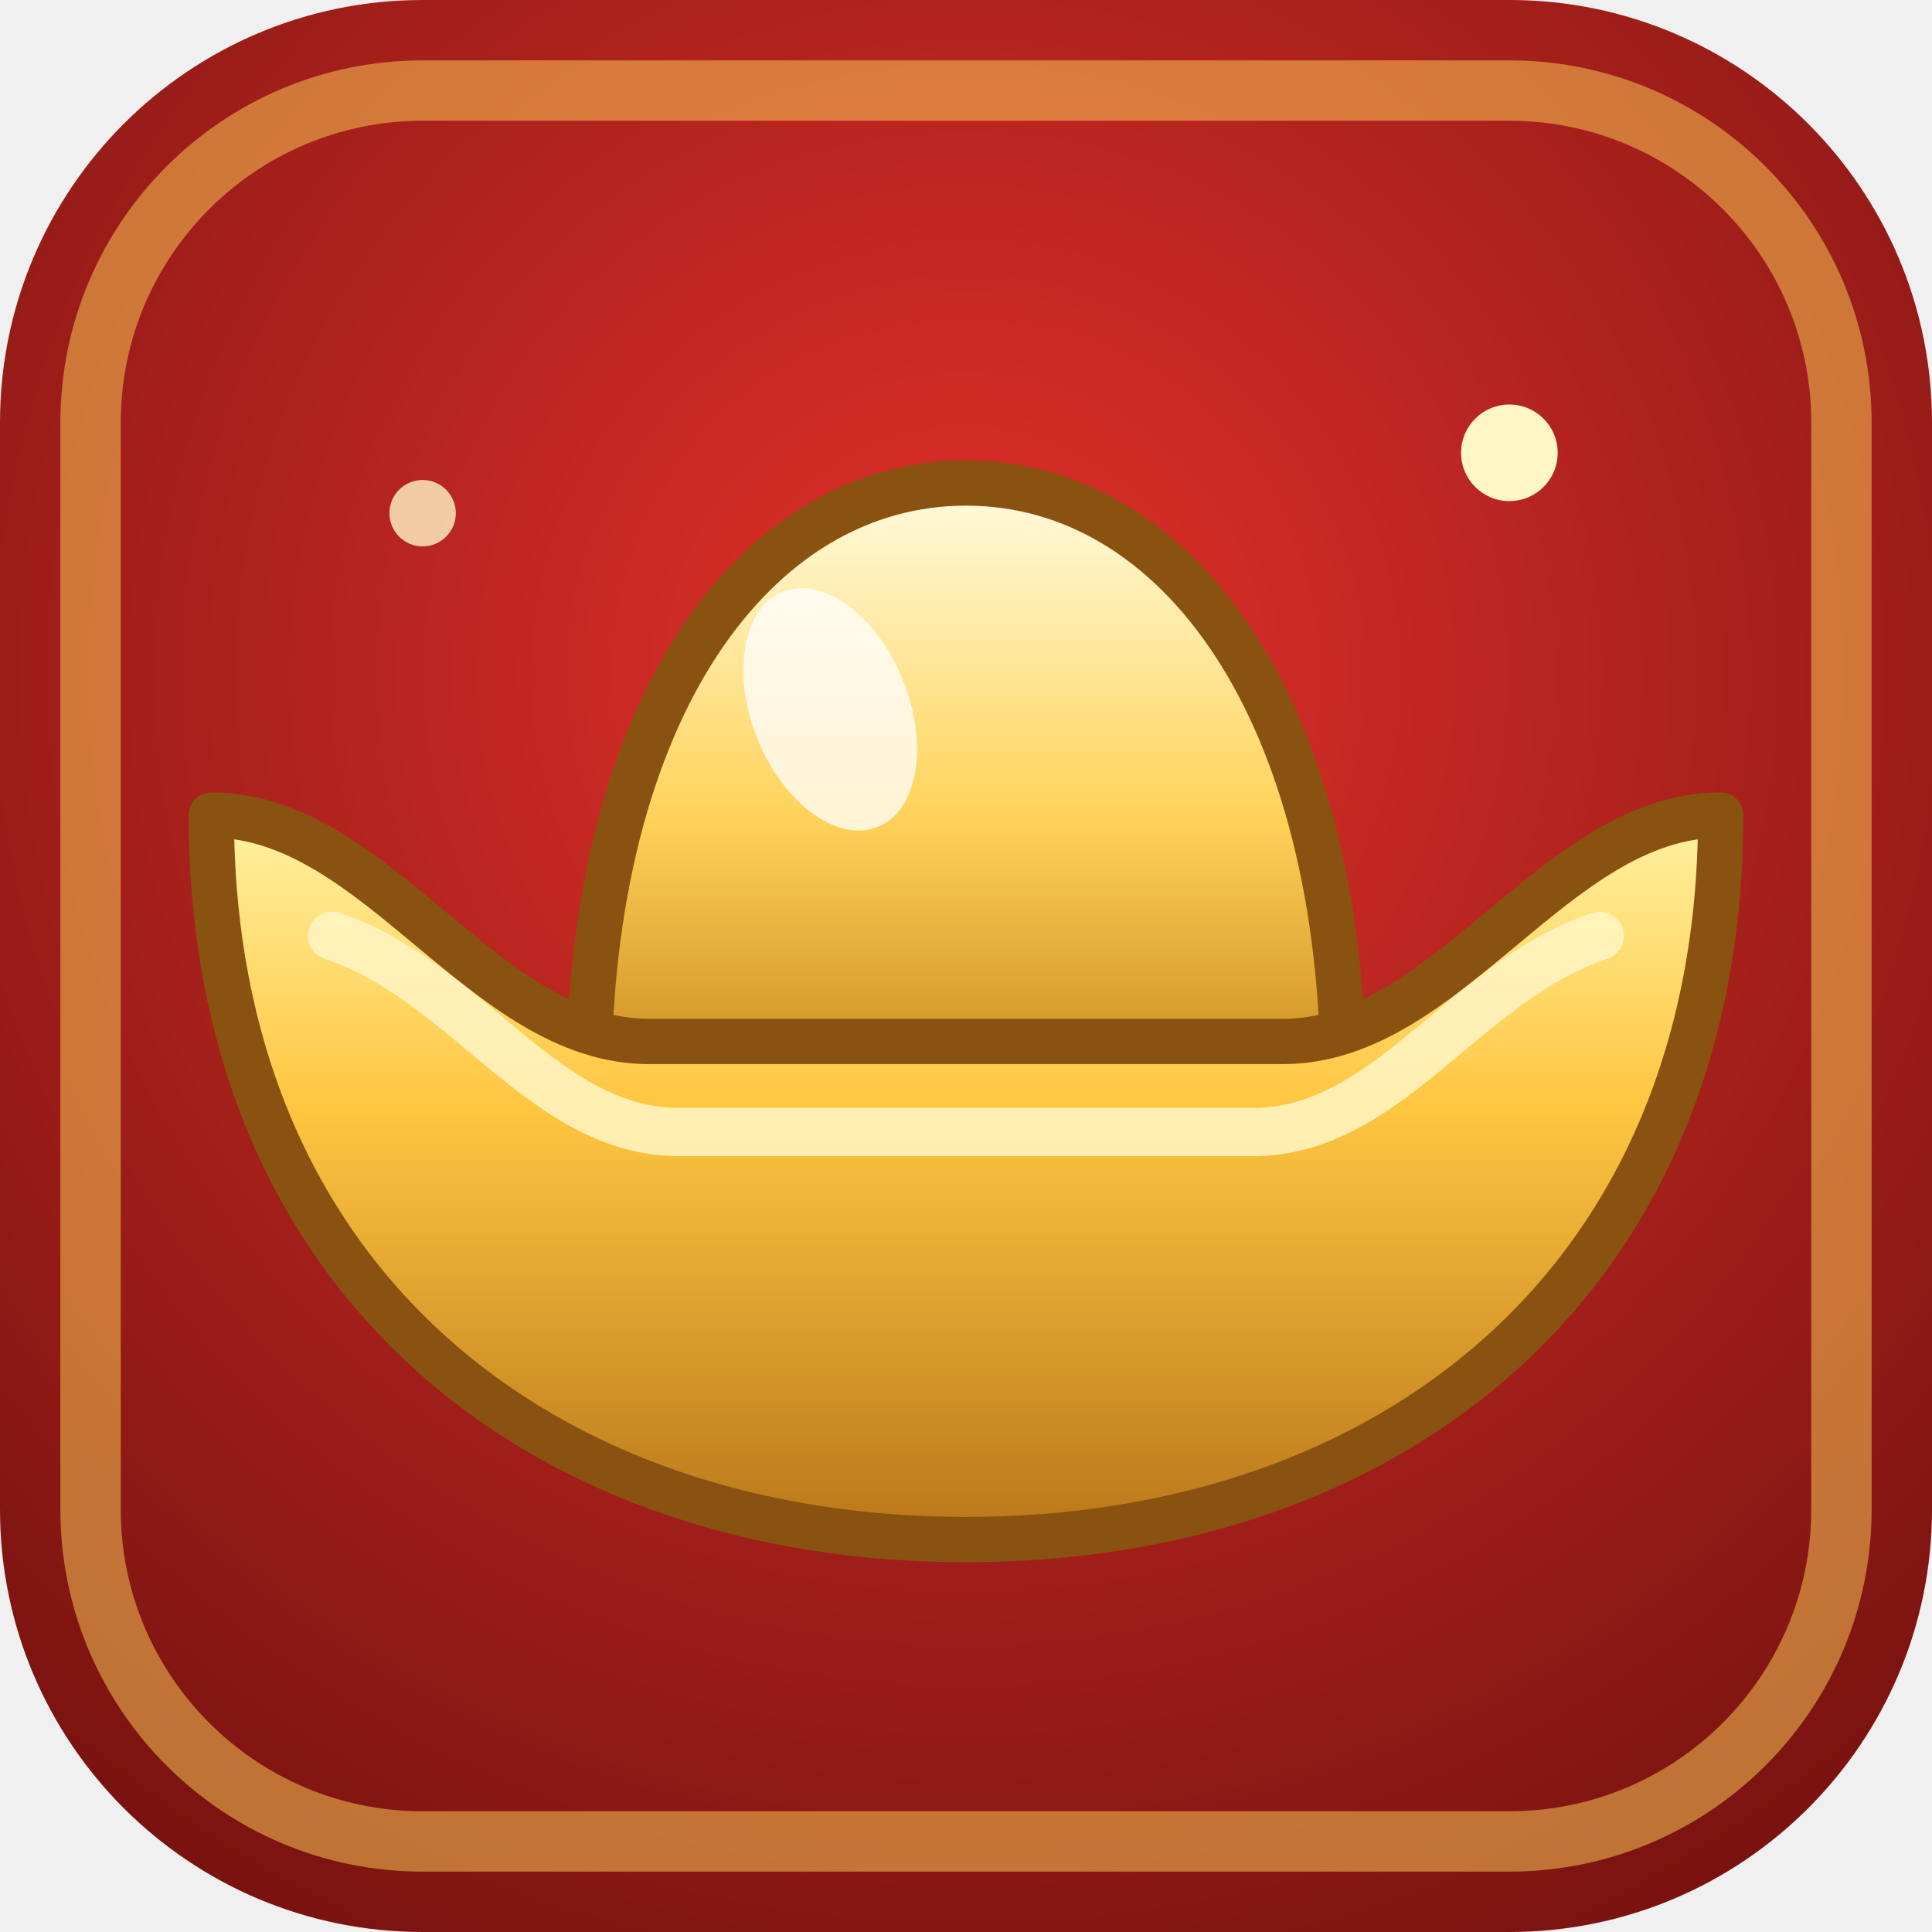
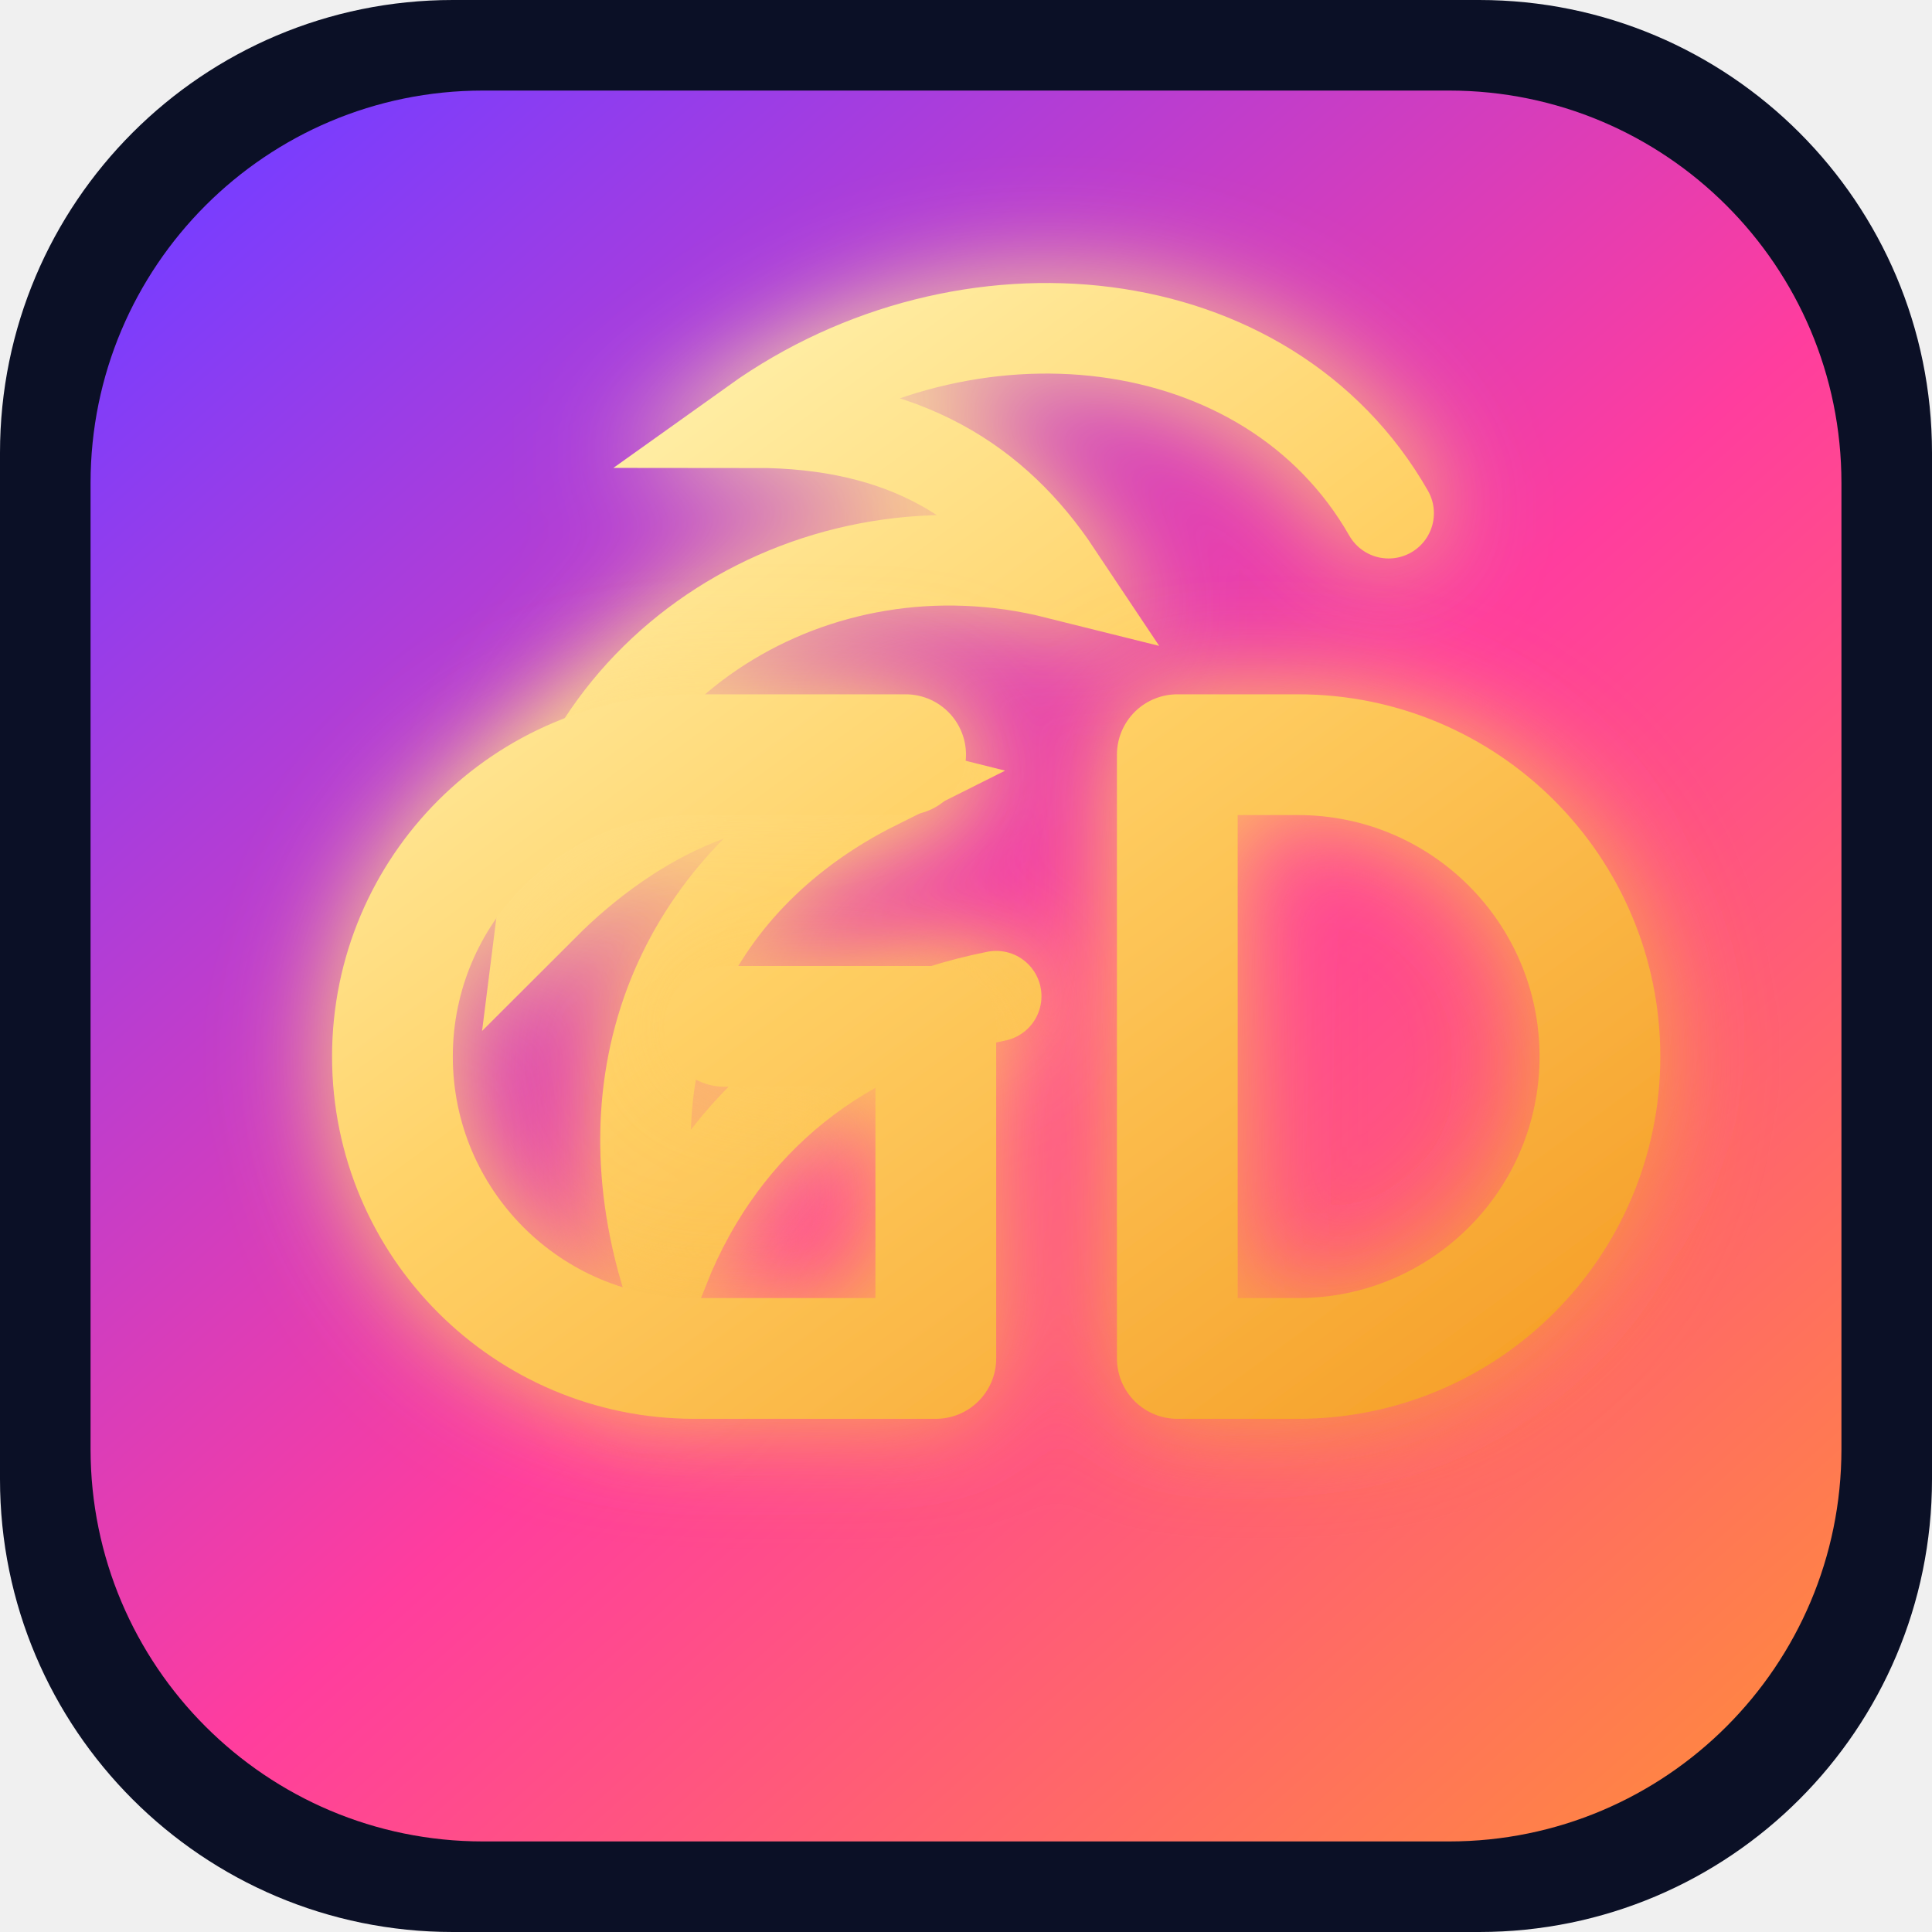
<svg xmlns="http://www.w3.org/2000/svg" viewBox="0 0 64 64">
  <defs>
-     <radialGradient id="bg" cx="50%" cy="35%" r="75%">
-       <stop offset="0" stop-color="#e3312a" />
-       <stop offset="1" stop-color="#76120f" />
-     </radialGradient>
-     <linearGradient id="boat" x1="0" y1="0" x2="0" y2="1">
-       <stop offset="0" stop-color="#fff2a2" />
-       <stop offset=".4" stop-color="#ffc641" />
-       <stop offset="1" stop-color="#b9761a" />
+     <linearGradient id="bg" x1="8" y1="5" x2="58" y2="61" gradientUnits="userSpaceOnUse">
+       <stop stop-color="#783dff" />
+       <stop offset=".52" stop-color="#ff3d9e" />
+       <stop offset="1" stop-color="#ff8a3d" />
    </linearGradient>
-     <linearGradient id="dome" x1="0" y1="0" x2="0" y2="1">
-       <stop offset="0" stop-color="#fffbe0" />
-       <stop offset=".55" stop-color="#ffd35a" />
-       <stop offset="1" stop-color="#c98a1e" />
+     <linearGradient id="gold" x1="16" y1="12" x2="46" y2="53" gradientUnits="userSpaceOnUse">
+       <stop stop-color="#fff6b7" />
+       <stop offset=".42" stop-color="#ffd166" />
+       <stop offset="1" stop-color="#f59a22" />
    </linearGradient>
+     <filter id="glow" x="-40%" y="-40%" width="180%" height="180%">
+       <feGaussianBlur stdDeviation="1.8" result="b" />
+       <feMerge>
+         <feMergeNode in="b" />
+         <feMergeNode in="SourceGraphic" />
+       </feMerge>
+     </filter>
  </defs>
-   <rect width="64" height="64" rx="14" fill="url(#bg)" />
-   <rect x="3" y="3" width="58" height="58" rx="11" fill="none" stroke="#ffd35a" stroke-opacity=".5" stroke-width="2" />
-   <path d="M19.5 36 C19.5 23.5 25 16 32 16 C39 16 44.5 23.5 44.5 36 Z" fill="url(#dome)" stroke="#8a5210" stroke-width="1.5" />
-   <path d="M7 27 C12.5 27 16 34.5 21.5 34.5 H42.5 C48 34.5 51.5 27 57 27 C57 42.5 46 51 32 51 C18 51 7 42.5 7 27 Z" fill="url(#boat)" stroke="#8a5210" stroke-width="1.5" stroke-linejoin="round" />
-   <path d="M11 31 C15.5 32.5 18 37.5 22.5 37.5 H41.5 C46 37.5 48.5 32.5 53 31" fill="none" stroke="#fff6c4" stroke-width="1.6" stroke-linecap="round" opacity=".85" />
-   <ellipse cx="27.5" cy="23.5" rx="2.6" ry="4.2" fill="#fff" opacity=".75" transform="rotate(-22 27.5 23.5)" />
-   <circle cx="50" cy="15" r="1.6" fill="#fff6c4" />
-   <circle cx="14" cy="17" r="1.1" fill="#fff6c4" opacity=".8" />
+   <rect width="64" height="64" rx="15" fill="#0b1026" />
+   <rect x="3" y="3" width="58" height="58" rx="13" fill="url(#bg)" />
+   <path d="M46 17c-4-7-14-8-21-3 5 0 8 2 10 5-8-2-16 3-17 11 3-3 7-5 11-4-6 3-9 9-7 16 2-5 6-8 11-9" fill="none" stroke="url(#gold)" stroke-width="3" stroke-linecap="round" filter="url(#glow)" />
+   <path d="M30 25h-7a10 10 0 1 0 0 20h8V34h-7m15-9v20h4a10 10 0 0 0 0-20h-4Z" fill="none" stroke="url(#gold)" stroke-width="4" stroke-linecap="round" stroke-linejoin="round" filter="url(#glow)" />
</svg>
